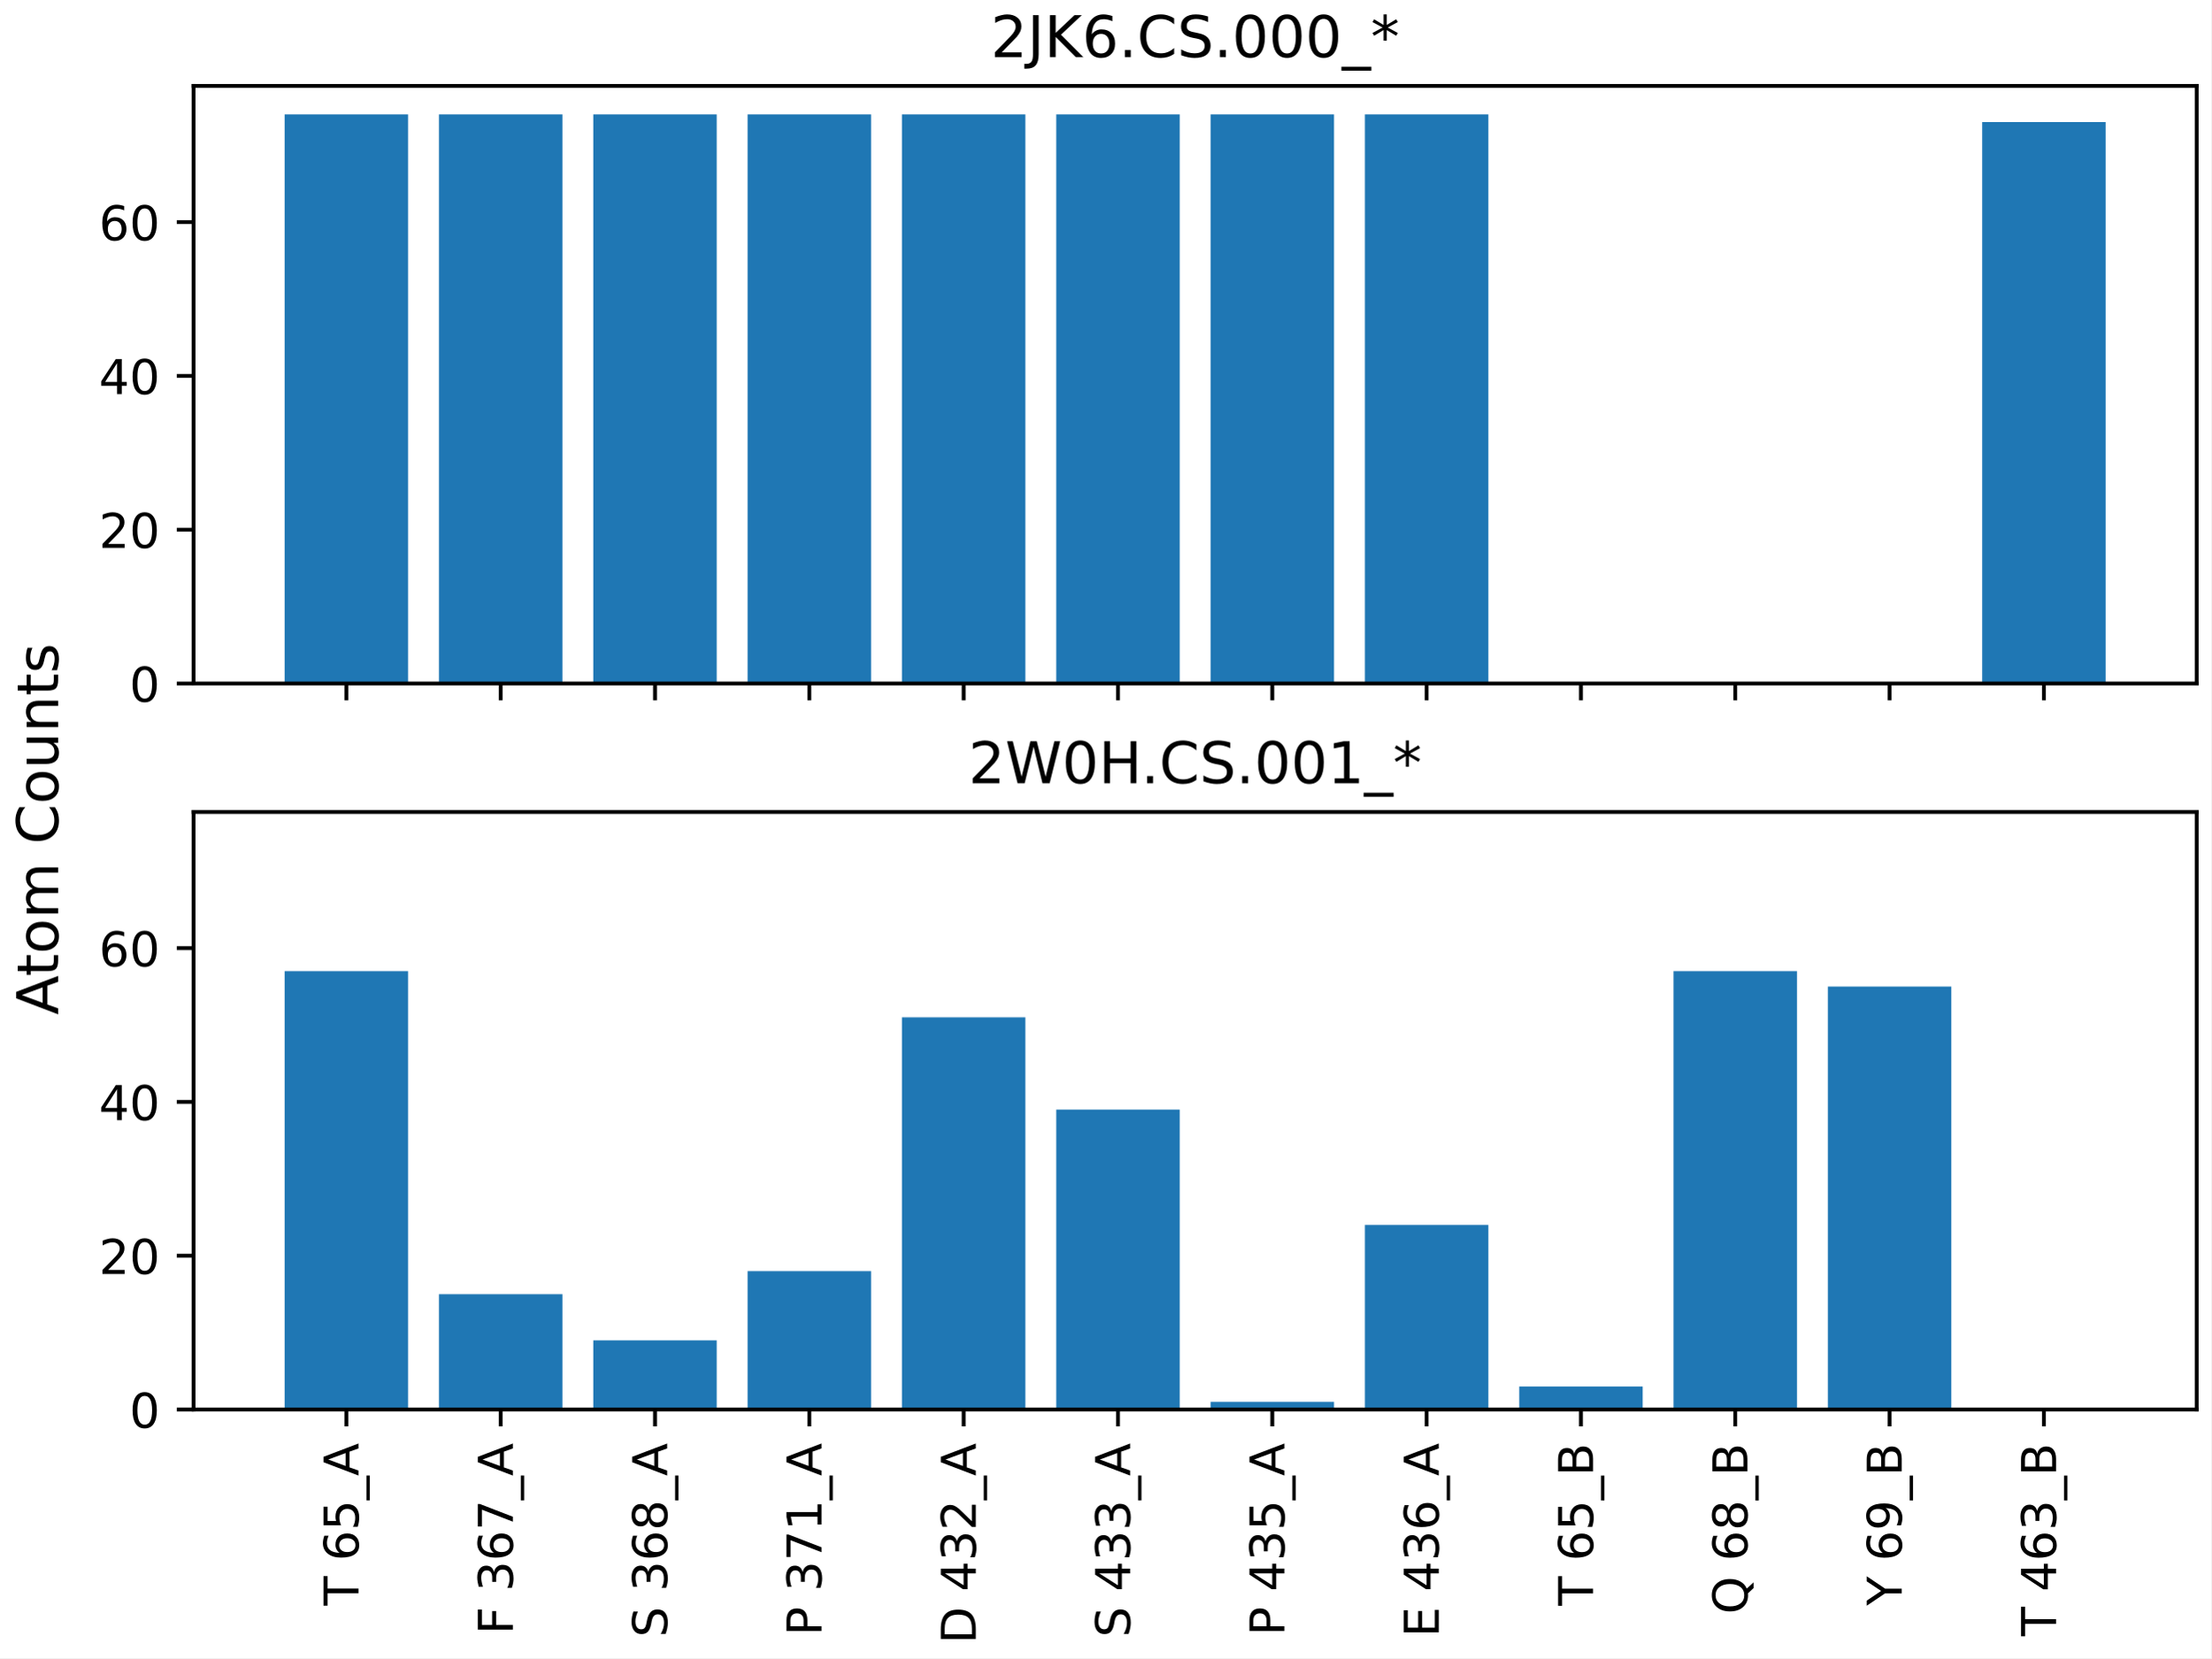
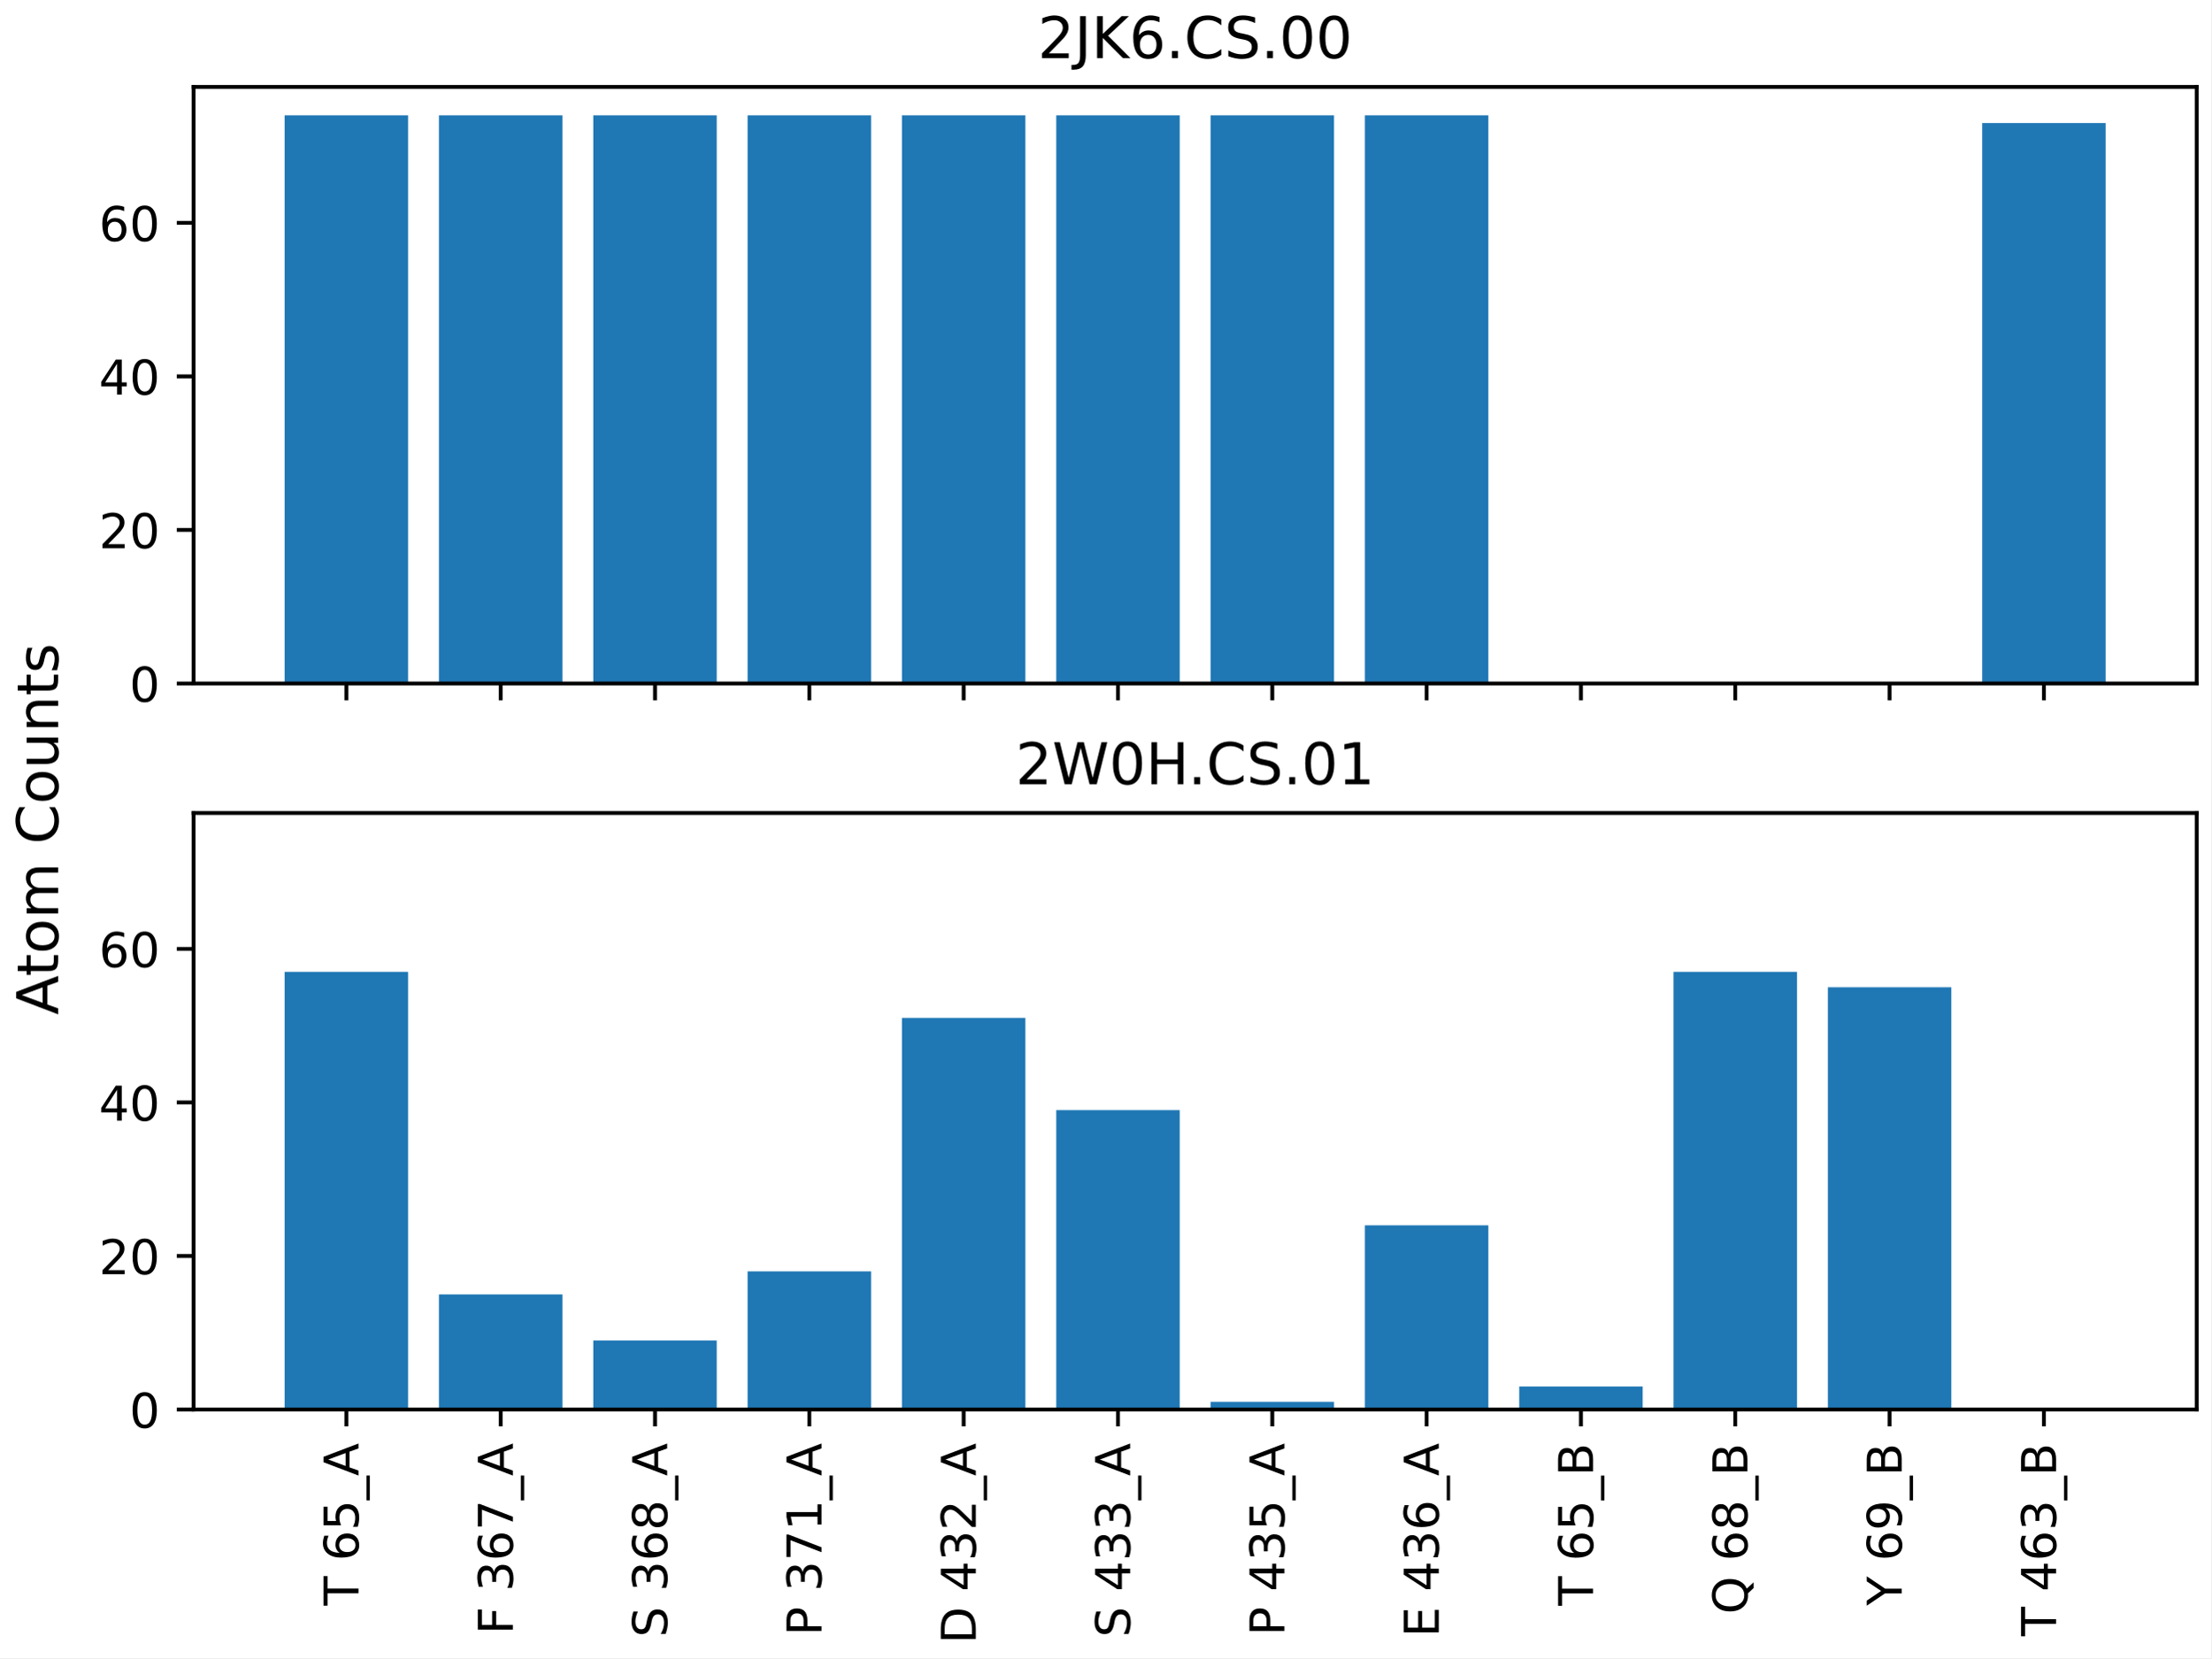
<svg xmlns="http://www.w3.org/2000/svg" xmlns:xlink="http://www.w3.org/1999/xlink" width="460.8pt" height="345.6pt" viewBox="0 0 460.8 345.6" version="1.1">
  <defs>
    <style type="text/css">*{stroke-linejoin: round; stroke-linecap: butt}</style>
  </defs>
  <g id="figure_1">
    <g id="patch_1">
      <path d="M 0 345.6  L 460.8 345.6  L 460.8 0  L 0 0  z " style="fill: #ffffff" />
    </g>
    <g id="axes_1">
      <g id="patch_2">
-         <path d="M 40.339 142.457  L 457.8 142.457  L 457.8 17.906  L 40.339 17.906  z " style="fill: #ffffff" />
+         <path d="M 40.339 142.457  L 457.8 142.457  L 457.8 18.118  L 40.339 18.118  z " style="fill: #ffffff" />
      </g>
      <g id="patch_3">
-         <path d="M 59.315 142.457  L 85.044 142.457  L 85.044 23.837  L 59.315 23.837  z " clip-path="url(#p795a9d9dd4)" style="fill: #1f77b4" />
+         <path d="M 59.315 142.457  L 85.044 142.457  L 85.044 24.039  L 59.315 24.039  z " clip-path="url(#p0e9c27151d)" style="fill: #1f77b4" />
      </g>
      <g id="patch_4">
-         <path d="M 91.477 142.457  L 117.206 142.457  L 117.206 23.837  L 91.477 23.837  z " clip-path="url(#p795a9d9dd4)" style="fill: #1f77b4" />
+         <path d="M 91.477 142.457  L 117.206 142.457  L 117.206 24.039  L 91.477 24.039  z " clip-path="url(#p0e9c27151d)" style="fill: #1f77b4" />
      </g>
      <g id="patch_5">
-         <path d="M 123.639 142.457  L 149.368 142.457  L 149.368 23.837  L 123.639 23.837  z " clip-path="url(#p795a9d9dd4)" style="fill: #1f77b4" />
+         <path d="M 123.639 142.457  L 149.368 142.457  L 149.368 24.039  L 123.639 24.039  z " clip-path="url(#p0e9c27151d)" style="fill: #1f77b4" />
      </g>
      <g id="patch_6">
-         <path d="M 155.8 142.457  L 181.53 142.457  L 181.53 23.837  L 155.8 23.837  z " clip-path="url(#p795a9d9dd4)" style="fill: #1f77b4" />
+         <path d="M 155.8 142.457  L 181.53 142.457  L 181.53 24.039  L 155.8 24.039  z " clip-path="url(#p0e9c27151d)" style="fill: #1f77b4" />
      </g>
      <g id="patch_7">
-         <path d="M 187.962 142.457  L 213.692 142.457  L 213.692 23.837  L 187.962 23.837  z " clip-path="url(#p795a9d9dd4)" style="fill: #1f77b4" />
+         <path d="M 187.962 142.457  L 213.692 142.457  L 213.692 24.039  L 187.962 24.039  z " clip-path="url(#p0e9c27151d)" style="fill: #1f77b4" />
      </g>
      <g id="patch_8">
-         <path d="M 220.124 142.457  L 245.853 142.457  L 245.853 23.837  L 220.124 23.837  z " clip-path="url(#p795a9d9dd4)" style="fill: #1f77b4" />
+         <path d="M 220.124 142.457  L 245.853 142.457  L 245.853 24.039  L 220.124 24.039  z " clip-path="url(#p0e9c27151d)" style="fill: #1f77b4" />
      </g>
      <g id="patch_9">
-         <path d="M 252.286 142.457  L 278.015 142.457  L 278.015 23.837  L 252.286 23.837  z " clip-path="url(#p795a9d9dd4)" style="fill: #1f77b4" />
+         <path d="M 252.286 142.457  L 278.015 142.457  L 278.015 24.039  L 252.286 24.039  z " clip-path="url(#p0e9c27151d)" style="fill: #1f77b4" />
      </g>
      <g id="patch_10">
-         <path d="M 284.448 142.457  L 310.177 142.457  L 310.177 23.837  L 284.448 23.837  z " clip-path="url(#p795a9d9dd4)" style="fill: #1f77b4" />
+         <path d="M 284.448 142.457  L 310.177 142.457  L 310.177 24.039  L 284.448 24.039  z " clip-path="url(#p0e9c27151d)" style="fill: #1f77b4" />
      </g>
      <g id="patch_11">
-         <path d="M 316.609 142.457  L 342.339 142.457  L 342.339 142.457  L 316.609 142.457  z " clip-path="url(#p795a9d9dd4)" style="fill: #1f77b4" />
+         <path d="M 316.609 142.457  L 342.339 142.457  L 342.339 142.457  L 316.609 142.457  z " clip-path="url(#p0e9c27151d)" style="fill: #1f77b4" />
      </g>
      <g id="patch_12">
-         <path d="M 348.771 142.457  L 374.501 142.457  L 374.501 142.457  L 348.771 142.457  z " clip-path="url(#p795a9d9dd4)" style="fill: #1f77b4" />
+         <path d="M 348.771 142.457  L 374.501 142.457  L 374.501 142.457  L 348.771 142.457  z " clip-path="url(#p0e9c27151d)" style="fill: #1f77b4" />
      </g>
      <g id="patch_13">
-         <path d="M 380.933 142.457  L 406.662 142.457  L 406.662 142.457  L 380.933 142.457  z " clip-path="url(#p795a9d9dd4)" style="fill: #1f77b4" />
+         <path d="M 380.933 142.457  L 406.662 142.457  L 406.662 142.457  L 380.933 142.457  z " clip-path="url(#p0e9c27151d)" style="fill: #1f77b4" />
      </g>
      <g id="patch_14">
-         <path d="M 413.095 142.457  L 438.824 142.457  L 438.824 25.44  L 413.095 25.44  z " clip-path="url(#p795a9d9dd4)" style="fill: #1f77b4" />
+         <path d="M 413.095 142.457  L 438.824 142.457  L 438.824 25.64  L 413.095 25.64  z " clip-path="url(#p0e9c27151d)" style="fill: #1f77b4" />
      </g>
      <g id="matplotlib.axis_1">
        <g id="xtick_1">
          <g id="line2d_1">
            <defs>
              <path id="m1af7263f51" d="M 0 0  L 0 3.5  " style="stroke: #000000; stroke-width: 0.8" />
            </defs>
            <g>
              <use xlink:href="#m1af7263f51" x="72.18" y="142.457" style="stroke: #000000; stroke-width: 0.8" />
            </g>
          </g>
        </g>
        <g id="xtick_2">
          <g id="line2d_2">
            <g>
              <use xlink:href="#m1af7263f51" x="104.341" y="142.457" style="stroke: #000000; stroke-width: 0.8" />
            </g>
          </g>
        </g>
        <g id="xtick_3">
          <g id="line2d_3">
            <g>
              <use xlink:href="#m1af7263f51" x="136.503" y="142.457" style="stroke: #000000; stroke-width: 0.8" />
            </g>
          </g>
        </g>
        <g id="xtick_4">
          <g id="line2d_4">
            <g>
              <use xlink:href="#m1af7263f51" x="168.665" y="142.457" style="stroke: #000000; stroke-width: 0.8" />
            </g>
          </g>
        </g>
        <g id="xtick_5">
          <g id="line2d_5">
            <g>
              <use xlink:href="#m1af7263f51" x="200.827" y="142.457" style="stroke: #000000; stroke-width: 0.8" />
            </g>
          </g>
        </g>
        <g id="xtick_6">
          <g id="line2d_6">
            <g>
              <use xlink:href="#m1af7263f51" x="232.989" y="142.457" style="stroke: #000000; stroke-width: 0.8" />
            </g>
          </g>
        </g>
        <g id="xtick_7">
          <g id="line2d_7">
            <g>
              <use xlink:href="#m1af7263f51" x="265.151" y="142.457" style="stroke: #000000; stroke-width: 0.8" />
            </g>
          </g>
        </g>
        <g id="xtick_8">
          <g id="line2d_8">
            <g>
              <use xlink:href="#m1af7263f51" x="297.312" y="142.457" style="stroke: #000000; stroke-width: 0.8" />
            </g>
          </g>
        </g>
        <g id="xtick_9">
          <g id="line2d_9">
            <g>
              <use xlink:href="#m1af7263f51" x="329.474" y="142.457" style="stroke: #000000; stroke-width: 0.8" />
            </g>
          </g>
        </g>
        <g id="xtick_10">
          <g id="line2d_10">
            <g>
              <use xlink:href="#m1af7263f51" x="361.636" y="142.457" style="stroke: #000000; stroke-width: 0.8" />
            </g>
          </g>
        </g>
        <g id="xtick_11">
          <g id="line2d_11">
            <g>
              <use xlink:href="#m1af7263f51" x="393.798" y="142.457" style="stroke: #000000; stroke-width: 0.8" />
            </g>
          </g>
        </g>
        <g id="xtick_12">
          <g id="line2d_12">
            <g>
              <use xlink:href="#m1af7263f51" x="425.96" y="142.457" style="stroke: #000000; stroke-width: 0.8" />
            </g>
          </g>
        </g>
      </g>
      <g id="matplotlib.axis_2">
        <g id="ytick_1">
          <g id="line2d_13">
            <defs>
              <path id="m9510029bed" d="M 0 0  L -3.5 0  " style="stroke: #000000; stroke-width: 0.8" />
            </defs>
            <g>
              <use xlink:href="#m9510029bed" x="40.339" y="142.457" style="stroke: #000000; stroke-width: 0.8" />
            </g>
          </g>
          <g id="text_1">
            <text style="font-size: 10px; font-family: 'DejaVu Sans', 'Bitstream Vera Sans', 'Computer Modern Sans Serif', 'Lucida Grande', 'Verdana', 'Geneva', 'Lucid', 'Arial', 'Helvetica', 'Avant Garde', sans-serif; text-anchor: end" x="33.339" y="146.256" transform="rotate(-0 33.33947 146.2564)">0</text>
          </g>
        </g>
        <g id="ytick_2">
          <g id="line2d_14">
            <g>
-               <use xlink:href="#m9510029bed" x="40.339" y="110.398" style="stroke: #000000; stroke-width: 0.8" />
+               <use xlink:href="#m9510029bed" x="40.339" y="110.452" style="stroke: #000000; stroke-width: 0.8" />
            </g>
          </g>
          <g id="text_2">
-             <text style="font-size: 10px; font-family: 'DejaVu Sans', 'Bitstream Vera Sans', 'Computer Modern Sans Serif', 'Lucida Grande', 'Verdana', 'Geneva', 'Lucid', 'Arial', 'Helvetica', 'Avant Garde', sans-serif; text-anchor: end" x="33.339" y="114.197" transform="rotate(-0 33.33947 114.197)">20</text>
+             <text style="font-size: 10px; font-family: 'DejaVu Sans', 'Bitstream Vera Sans', 'Computer Modern Sans Serif', 'Lucida Grande', 'Verdana', 'Geneva', 'Lucid', 'Arial', 'Helvetica', 'Avant Garde', sans-serif; text-anchor: end" x="33.339" y="114.252" transform="rotate(-0 33.33947 114.2516)">20</text>
          </g>
        </g>
        <g id="ytick_3">
          <g id="line2d_15">
            <g>
-               <use xlink:href="#m9510029bed" x="40.339" y="78.338" style="stroke: #000000; stroke-width: 0.8" />
+               <use xlink:href="#m9510029bed" x="40.339" y="78.447" style="stroke: #000000; stroke-width: 0.8" />
            </g>
          </g>
          <g id="text_3">
-             <text style="font-size: 10px; font-family: 'DejaVu Sans', 'Bitstream Vera Sans', 'Computer Modern Sans Serif', 'Lucida Grande', 'Verdana', 'Geneva', 'Lucid', 'Arial', 'Helvetica', 'Avant Garde', sans-serif; text-anchor: end" x="33.339" y="82.138" transform="rotate(-0 33.33947 82.13764)">40</text>
+             <text style="font-size: 10px; font-family: 'DejaVu Sans', 'Bitstream Vera Sans', 'Computer Modern Sans Serif', 'Lucida Grande', 'Verdana', 'Geneva', 'Lucid', 'Arial', 'Helvetica', 'Avant Garde', sans-serif; text-anchor: end" x="33.339" y="82.247" transform="rotate(-0 33.33947 82.24671)">40</text>
          </g>
        </g>
        <g id="ytick_4">
          <g id="line2d_16">
            <g>
-               <use xlink:href="#m9510029bed" x="40.339" y="46.279" style="stroke: #000000; stroke-width: 0.8" />
+               <use xlink:href="#m9510029bed" x="40.339" y="46.443" style="stroke: #000000; stroke-width: 0.8" />
            </g>
          </g>
          <g id="text_4">
-             <text style="font-size: 10px; font-family: 'DejaVu Sans', 'Bitstream Vera Sans', 'Computer Modern Sans Serif', 'Lucida Grande', 'Verdana', 'Geneva', 'Lucid', 'Arial', 'Helvetica', 'Avant Garde', sans-serif; text-anchor: end" x="33.339" y="50.078" transform="rotate(-0 33.33947 50.07826)">60</text>
+             <text style="font-size: 10px; font-family: 'DejaVu Sans', 'Bitstream Vera Sans', 'Computer Modern Sans Serif', 'Lucida Grande', 'Verdana', 'Geneva', 'Lucid', 'Arial', 'Helvetica', 'Avant Garde', sans-serif; text-anchor: end" x="33.339" y="50.242" transform="rotate(-0 33.33947 50.24187)">60</text>
          </g>
        </g>
      </g>
      <g id="patch_15">
-         <path d="M 40.339 142.457  L 40.339 17.906  " style="fill: none; stroke: #000000; stroke-width: 0.8; stroke-linejoin: miter; stroke-linecap: square" />
+         <path d="M 40.339 142.457  L 40.339 18.118  " style="fill: none; stroke: #000000; stroke-width: 0.8; stroke-linejoin: miter; stroke-linecap: square" />
      </g>
      <g id="patch_16">
-         <path d="M 457.8 142.457  L 457.8 17.906  " style="fill: none; stroke: #000000; stroke-width: 0.8; stroke-linejoin: miter; stroke-linecap: square" />
+         <path d="M 457.8 142.457  L 457.8 18.118  " style="fill: none; stroke: #000000; stroke-width: 0.8; stroke-linejoin: miter; stroke-linecap: square" />
      </g>
      <g id="patch_17">
        <path d="M 40.339 142.457  L 457.8 142.457  " style="fill: none; stroke: #000000; stroke-width: 0.8; stroke-linejoin: miter; stroke-linecap: square" />
      </g>
      <g id="patch_18">
-         <path d="M 40.339 17.906  L 457.8 17.906  " style="fill: none; stroke: #000000; stroke-width: 0.8; stroke-linejoin: miter; stroke-linecap: square" />
+         <path d="M 40.339 18.118  L 457.8 18.118  " style="fill: none; stroke: #000000; stroke-width: 0.8; stroke-linejoin: miter; stroke-linecap: square" />
      </g>
      <g id="text_5">
-         <text style="font-size: 12px; font-family: 'DejaVu Sans', 'Bitstream Vera Sans', 'Computer Modern Sans Serif', 'Lucida Grande', 'Verdana', 'Geneva', 'Lucid', 'Arial', 'Helvetica', 'Avant Garde', sans-serif; text-anchor: middle" x="249.07" y="11.906" transform="rotate(-0 249.0696 11.90649)">2JK6.CS.000_*</text>
+         <text style="font-size: 12px; font-family: 'DejaVu Sans', 'Bitstream Vera Sans', 'Computer Modern Sans Serif', 'Lucida Grande', 'Verdana', 'Geneva', 'Lucid', 'Arial', 'Helvetica', 'Avant Garde', sans-serif; text-anchor: middle" x="249.07" y="12.118" transform="rotate(-0 249.0696 12.11837)">2JK6.CS.00</text>
      </g>
    </g>
    <g id="axes_2">
      <g id="patch_19">
-         <path d="M 40.339 293.794  L 457.8 293.794  L 457.8 169.243  L 40.339 169.243  z " style="fill: #ffffff" />
+         <path d="M 40.339 293.794  L 457.8 293.794  L 457.8 169.455  L 40.339 169.455  z " style="fill: #ffffff" />
      </g>
      <g id="patch_20">
-         <path d="M 59.315 293.794  L 85.044 293.794  L 85.044 202.424  L 59.315 202.424  z " clip-path="url(#pa520a01ea9)" style="fill: #1f77b4" />
+         <path d="M 59.315 293.794  L 85.044 293.794  L 85.044 202.58  L 59.315 202.58  z " clip-path="url(#p8799357e5d)" style="fill: #1f77b4" />
      </g>
      <g id="patch_21">
-         <path d="M 91.477 293.794  L 117.206 293.794  L 117.206 269.749  L 91.477 269.749  z " clip-path="url(#pa520a01ea9)" style="fill: #1f77b4" />
+         <path d="M 91.477 293.794  L 117.206 293.794  L 117.206 269.79  L 91.477 269.79  z " clip-path="url(#p8799357e5d)" style="fill: #1f77b4" />
      </g>
      <g id="patch_22">
-         <path d="M 123.639 293.794  L 149.368 293.794  L 149.368 279.367  L 123.639 279.367  z " clip-path="url(#pa520a01ea9)" style="fill: #1f77b4" />
+         <path d="M 123.639 293.794  L 149.368 293.794  L 149.368 279.391  L 123.639 279.391  z " clip-path="url(#p8799357e5d)" style="fill: #1f77b4" />
      </g>
      <g id="patch_23">
-         <path d="M 155.8 293.794  L 181.53 293.794  L 181.53 264.94  L 155.8 264.94  z " clip-path="url(#pa520a01ea9)" style="fill: #1f77b4" />
+         <path d="M 155.8 293.794  L 181.53 293.794  L 181.53 264.989  L 155.8 264.989  z " clip-path="url(#p8799357e5d)" style="fill: #1f77b4" />
      </g>
      <g id="patch_24">
-         <path d="M 187.962 293.794  L 213.692 293.794  L 213.692 212.042  L 187.962 212.042  z " clip-path="url(#pa520a01ea9)" style="fill: #1f77b4" />
+         <path d="M 187.962 293.794  L 213.692 293.794  L 213.692 212.181  L 187.962 212.181  z " clip-path="url(#p8799357e5d)" style="fill: #1f77b4" />
      </g>
      <g id="patch_25">
-         <path d="M 220.124 293.794  L 245.853 293.794  L 245.853 231.278  L 220.124 231.278  z " clip-path="url(#pa520a01ea9)" style="fill: #1f77b4" />
+         <path d="M 220.124 293.794  L 245.853 293.794  L 245.853 231.384  L 220.124 231.384  z " clip-path="url(#p8799357e5d)" style="fill: #1f77b4" />
      </g>
      <g id="patch_26">
-         <path d="M 252.286 293.794  L 278.015 293.794  L 278.015 292.191  L 252.286 292.191  z " clip-path="url(#pa520a01ea9)" style="fill: #1f77b4" />
+         <path d="M 252.286 293.794  L 278.015 293.794  L 278.015 292.193  L 252.286 292.193  z " clip-path="url(#p8799357e5d)" style="fill: #1f77b4" />
      </g>
      <g id="patch_27">
-         <path d="M 284.448 293.794  L 310.177 293.794  L 310.177 255.322  L 284.448 255.322  z " clip-path="url(#pa520a01ea9)" style="fill: #1f77b4" />
+         <path d="M 284.448 293.794  L 310.177 293.794  L 310.177 255.388  L 284.448 255.388  z " clip-path="url(#p8799357e5d)" style="fill: #1f77b4" />
      </g>
      <g id="patch_28">
-         <path d="M 316.609 293.794  L 342.339 293.794  L 342.339 288.985  L 316.609 288.985  z " clip-path="url(#pa520a01ea9)" style="fill: #1f77b4" />
+         <path d="M 316.609 293.794  L 342.339 293.794  L 342.339 288.993  L 316.609 288.993  z " clip-path="url(#p8799357e5d)" style="fill: #1f77b4" />
      </g>
      <g id="patch_29">
-         <path d="M 348.771 293.794  L 374.501 293.794  L 374.501 202.424  L 348.771 202.424  z " clip-path="url(#pa520a01ea9)" style="fill: #1f77b4" />
+         <path d="M 348.771 293.794  L 374.501 293.794  L 374.501 202.58  L 348.771 202.58  z " clip-path="url(#p8799357e5d)" style="fill: #1f77b4" />
      </g>
      <g id="patch_30">
-         <path d="M 380.933 293.794  L 406.662 293.794  L 406.662 205.63  L 380.933 205.63  z " clip-path="url(#pa520a01ea9)" style="fill: #1f77b4" />
+         <path d="M 380.933 293.794  L 406.662 293.794  L 406.662 205.78  L 380.933 205.78  z " clip-path="url(#p8799357e5d)" style="fill: #1f77b4" />
      </g>
      <g id="patch_31">
-         <path d="M 413.095 293.794  L 438.824 293.794  L 438.824 293.794  L 413.095 293.794  z " clip-path="url(#pa520a01ea9)" style="fill: #1f77b4" />
+         <path d="M 413.095 293.794  L 438.824 293.794  L 438.824 293.794  L 413.095 293.794  z " clip-path="url(#p8799357e5d)" style="fill: #1f77b4" />
      </g>
      <g id="matplotlib.axis_3">
        <g id="xtick_13">
          <g id="line2d_17">
            <g>
              <use xlink:href="#m1af7263f51" x="72.18" y="293.794" style="stroke: #000000; stroke-width: 0.8" />
            </g>
          </g>
          <g id="text_6">
            <text style="font-size: 10px; font-family: 'DejaVu Sans', 'Bitstream Vera Sans', 'Computer Modern Sans Serif', 'Lucida Grande', 'Verdana', 'Geneva', 'Lucid', 'Arial', 'Helvetica', 'Avant Garde', sans-serif" transform="translate(74.71169 334.6451) rotate(-90)">T 65_A</text>
          </g>
        </g>
        <g id="xtick_14">
          <g id="line2d_18">
            <g>
              <use xlink:href="#m1af7263f51" x="104.341" y="293.794" style="stroke: #000000; stroke-width: 0.8" />
            </g>
          </g>
          <g id="text_7">
            <text style="font-size: 10px; font-family: 'DejaVu Sans', 'Bitstream Vera Sans', 'Computer Modern Sans Serif', 'Lucida Grande', 'Verdana', 'Geneva', 'Lucid', 'Arial', 'Helvetica', 'Avant Garde', sans-serif" transform="translate(106.8735 340.6513) rotate(-90)">F 367_A</text>
          </g>
        </g>
        <g id="xtick_15">
          <g id="line2d_19">
            <g>
              <use xlink:href="#m1af7263f51" x="136.503" y="293.794" style="stroke: #000000; stroke-width: 0.8" />
            </g>
          </g>
          <g id="text_8">
            <text style="font-size: 10px; font-family: 'DejaVu Sans', 'Bitstream Vera Sans', 'Computer Modern Sans Serif', 'Lucida Grande', 'Verdana', 'Geneva', 'Lucid', 'Arial', 'Helvetica', 'Avant Garde', sans-serif" transform="translate(139.0353 341.2482) rotate(-90)">S 368_A</text>
          </g>
        </g>
        <g id="xtick_16">
          <g id="line2d_20">
            <g>
              <use xlink:href="#m1af7263f51" x="168.665" y="293.794" style="stroke: #000000; stroke-width: 0.8" />
            </g>
          </g>
          <g id="text_9">
            <text style="font-size: 10px; font-family: 'DejaVu Sans', 'Bitstream Vera Sans', 'Computer Modern Sans Serif', 'Lucida Grande', 'Verdana', 'Geneva', 'Lucid', 'Arial', 'Helvetica', 'Avant Garde', sans-serif" transform="translate(171.1971 340.9294) rotate(-90)">P 371_A</text>
          </g>
        </g>
        <g id="xtick_17">
          <g id="line2d_21">
            <g>
              <use xlink:href="#m1af7263f51" x="200.827" y="293.794" style="stroke: #000000; stroke-width: 0.8" />
            </g>
          </g>
          <g id="text_10">
            <text style="font-size: 10px; font-family: 'DejaVu Sans', 'Bitstream Vera Sans', 'Computer Modern Sans Serif', 'Lucida Grande', 'Verdana', 'Geneva', 'Lucid', 'Arial', 'Helvetica', 'Avant Garde', sans-serif" transform="translate(203.3589 342.5998) rotate(-90)">D 432_A</text>
          </g>
        </g>
        <g id="xtick_18">
          <g id="line2d_22">
            <g>
              <use xlink:href="#m1af7263f51" x="232.989" y="293.794" style="stroke: #000000; stroke-width: 0.8" />
            </g>
          </g>
          <g id="text_11">
            <text style="font-size: 10px; font-family: 'DejaVu Sans', 'Bitstream Vera Sans', 'Computer Modern Sans Serif', 'Lucida Grande', 'Verdana', 'Geneva', 'Lucid', 'Arial', 'Helvetica', 'Avant Garde', sans-serif" transform="translate(235.5207 341.2482) rotate(-90)">S 433_A</text>
          </g>
        </g>
        <g id="xtick_19">
          <g id="line2d_23">
            <g>
              <use xlink:href="#m1af7263f51" x="265.151" y="293.794" style="stroke: #000000; stroke-width: 0.8" />
            </g>
          </g>
          <g id="text_12">
            <text style="font-size: 10px; font-family: 'DejaVu Sans', 'Bitstream Vera Sans', 'Computer Modern Sans Serif', 'Lucida Grande', 'Verdana', 'Geneva', 'Lucid', 'Arial', 'Helvetica', 'Avant Garde', sans-serif" transform="translate(267.6826 340.9294) rotate(-90)">P 435_A</text>
          </g>
        </g>
        <g id="xtick_20">
          <g id="line2d_24">
            <g>
              <use xlink:href="#m1af7263f51" x="297.312" y="293.794" style="stroke: #000000; stroke-width: 0.8" />
            </g>
          </g>
          <g id="text_13">
            <text style="font-size: 10px; font-family: 'DejaVu Sans', 'Bitstream Vera Sans', 'Computer Modern Sans Serif', 'Lucida Grande', 'Verdana', 'Geneva', 'Lucid', 'Arial', 'Helvetica', 'Avant Garde', sans-serif" transform="translate(299.8444 341.2185) rotate(-90)">E 436_A</text>
          </g>
        </g>
        <g id="xtick_21">
          <g id="line2d_25">
            <g>
              <use xlink:href="#m1af7263f51" x="329.474" y="293.794" style="stroke: #000000; stroke-width: 0.8" />
            </g>
          </g>
          <g id="text_14">
            <text style="font-size: 10px; font-family: 'DejaVu Sans', 'Bitstream Vera Sans', 'Computer Modern Sans Serif', 'Lucida Grande', 'Verdana', 'Geneva', 'Lucid', 'Arial', 'Helvetica', 'Avant Garde', sans-serif" transform="translate(332.0062 334.6654) rotate(-90)">T 65_B</text>
          </g>
        </g>
        <g id="xtick_22">
          <g id="line2d_26">
            <g>
              <use xlink:href="#m1af7263f51" x="361.636" y="293.794" style="stroke: #000000; stroke-width: 0.8" />
            </g>
          </g>
          <g id="text_15">
            <text style="font-size: 10px; font-family: 'DejaVu Sans', 'Bitstream Vera Sans', 'Computer Modern Sans Serif', 'Lucida Grande', 'Verdana', 'Geneva', 'Lucid', 'Arial', 'Helvetica', 'Avant Garde', sans-serif" transform="translate(364.168 336.4294) rotate(-90)">Q 68_B</text>
          </g>
        </g>
        <g id="xtick_23">
          <g id="line2d_27">
            <g>
              <use xlink:href="#m1af7263f51" x="393.798" y="293.794" style="stroke: #000000; stroke-width: 0.8" />
            </g>
          </g>
          <g id="text_16">
            <text style="font-size: 10px; font-family: 'DejaVu Sans', 'Bitstream Vera Sans', 'Computer Modern Sans Serif', 'Lucida Grande', 'Verdana', 'Geneva', 'Lucid', 'Arial', 'Helvetica', 'Avant Garde', sans-serif" transform="translate(396.3298 334.6654) rotate(-90)">Y 69_B</text>
          </g>
        </g>
        <g id="xtick_24">
          <g id="line2d_28">
            <g>
              <use xlink:href="#m1af7263f51" x="425.96" y="293.794" style="stroke: #000000; stroke-width: 0.8" />
            </g>
          </g>
          <g id="text_17">
            <text style="font-size: 10px; font-family: 'DejaVu Sans', 'Bitstream Vera Sans', 'Computer Modern Sans Serif', 'Lucida Grande', 'Verdana', 'Geneva', 'Lucid', 'Arial', 'Helvetica', 'Avant Garde', sans-serif" transform="translate(428.4916 341.0279) rotate(-90)">T 463_B</text>
          </g>
        </g>
      </g>
      <g id="matplotlib.axis_4">
        <g id="ytick_5">
          <g id="line2d_29">
            <g>
              <use xlink:href="#m9510029bed" x="40.339" y="293.794" style="stroke: #000000; stroke-width: 0.8" />
            </g>
          </g>
          <g id="text_18">
            <text style="font-size: 10px; font-family: 'DejaVu Sans', 'Bitstream Vera Sans', 'Computer Modern Sans Serif', 'Lucida Grande', 'Verdana', 'Geneva', 'Lucid', 'Arial', 'Helvetica', 'Avant Garde', sans-serif; text-anchor: end" x="33.339" y="297.593" transform="rotate(-0 33.33947 297.5927)">0</text>
          </g>
        </g>
        <g id="ytick_6">
          <g id="line2d_30">
            <g>
-               <use xlink:href="#m9510029bed" x="40.339" y="261.734" style="stroke: #000000; stroke-width: 0.8" />
+               <use xlink:href="#m9510029bed" x="40.339" y="261.789" style="stroke: #000000; stroke-width: 0.8" />
            </g>
          </g>
          <g id="text_19">
-             <text style="font-size: 10px; font-family: 'DejaVu Sans', 'Bitstream Vera Sans', 'Computer Modern Sans Serif', 'Lucida Grande', 'Verdana', 'Geneva', 'Lucid', 'Arial', 'Helvetica', 'Avant Garde', sans-serif; text-anchor: end" x="33.339" y="265.533" transform="rotate(-0 33.33947 265.5333)">20</text>
+             <text style="font-size: 10px; font-family: 'DejaVu Sans', 'Bitstream Vera Sans', 'Computer Modern Sans Serif', 'Lucida Grande', 'Verdana', 'Geneva', 'Lucid', 'Arial', 'Helvetica', 'Avant Garde', sans-serif; text-anchor: end" x="33.339" y="265.588" transform="rotate(-0 33.33947 265.5879)">20</text>
          </g>
        </g>
        <g id="ytick_7">
          <g id="line2d_31">
            <g>
-               <use xlink:href="#m9510029bed" x="40.339" y="229.675" style="stroke: #000000; stroke-width: 0.8" />
+               <use xlink:href="#m9510029bed" x="40.339" y="229.784" style="stroke: #000000; stroke-width: 0.8" />
            </g>
          </g>
          <g id="text_20">
-             <text style="font-size: 10px; font-family: 'DejaVu Sans', 'Bitstream Vera Sans', 'Computer Modern Sans Serif', 'Lucida Grande', 'Verdana', 'Geneva', 'Lucid', 'Arial', 'Helvetica', 'Avant Garde', sans-serif; text-anchor: end" x="33.339" y="233.474" transform="rotate(-0 33.33947 233.474)">40</text>
+             <text style="font-size: 10px; font-family: 'DejaVu Sans', 'Bitstream Vera Sans', 'Computer Modern Sans Serif', 'Lucida Grande', 'Verdana', 'Geneva', 'Lucid', 'Arial', 'Helvetica', 'Avant Garde', sans-serif; text-anchor: end" x="33.339" y="233.583" transform="rotate(-0 33.33947 233.583)">40</text>
          </g>
        </g>
        <g id="ytick_8">
          <g id="line2d_32">
            <g>
-               <use xlink:href="#m9510029bed" x="40.339" y="197.615" style="stroke: #000000; stroke-width: 0.8" />
+               <use xlink:href="#m9510029bed" x="40.339" y="197.779" style="stroke: #000000; stroke-width: 0.8" />
            </g>
          </g>
          <g id="text_21">
-             <text style="font-size: 10px; font-family: 'DejaVu Sans', 'Bitstream Vera Sans', 'Computer Modern Sans Serif', 'Lucida Grande', 'Verdana', 'Geneva', 'Lucid', 'Arial', 'Helvetica', 'Avant Garde', sans-serif; text-anchor: end" x="33.339" y="201.415" transform="rotate(-0 33.33947 201.4146)">60</text>
+             <text style="font-size: 10px; font-family: 'DejaVu Sans', 'Bitstream Vera Sans', 'Computer Modern Sans Serif', 'Lucida Grande', 'Verdana', 'Geneva', 'Lucid', 'Arial', 'Helvetica', 'Avant Garde', sans-serif; text-anchor: end" x="33.339" y="201.578" transform="rotate(-0 33.33947 201.5782)">60</text>
          </g>
        </g>
      </g>
      <g id="patch_32">
-         <path d="M 40.339 293.794  L 40.339 169.243  " style="fill: none; stroke: #000000; stroke-width: 0.8; stroke-linejoin: miter; stroke-linecap: square" />
+         <path d="M 40.339 293.794  L 40.339 169.455  " style="fill: none; stroke: #000000; stroke-width: 0.8; stroke-linejoin: miter; stroke-linecap: square" />
      </g>
      <g id="patch_33">
-         <path d="M 457.8 293.794  L 457.8 169.243  " style="fill: none; stroke: #000000; stroke-width: 0.8; stroke-linejoin: miter; stroke-linecap: square" />
+         <path d="M 457.8 293.794  L 457.8 169.455  " style="fill: none; stroke: #000000; stroke-width: 0.8; stroke-linejoin: miter; stroke-linecap: square" />
      </g>
      <g id="patch_34">
        <path d="M 40.339 293.794  L 457.8 293.794  " style="fill: none; stroke: #000000; stroke-width: 0.8; stroke-linejoin: miter; stroke-linecap: square" />
      </g>
      <g id="patch_35">
-         <path d="M 40.339 169.243  L 457.8 169.243  " style="fill: none; stroke: #000000; stroke-width: 0.8; stroke-linejoin: miter; stroke-linecap: square" />
+         <path d="M 40.339 169.455  L 457.8 169.455  " style="fill: none; stroke: #000000; stroke-width: 0.8; stroke-linejoin: miter; stroke-linecap: square" />
      </g>
      <g id="text_22">
-         <text style="font-size: 12px; font-family: 'DejaVu Sans', 'Bitstream Vera Sans', 'Computer Modern Sans Serif', 'Lucida Grande', 'Verdana', 'Geneva', 'Lucid', 'Arial', 'Helvetica', 'Avant Garde', sans-serif; text-anchor: middle" x="249.07" y="163.243" transform="rotate(-0 249.0696 163.2428)">2W0H.CS.001_*</text>
+         <text style="font-size: 12px; font-family: 'DejaVu Sans', 'Bitstream Vera Sans', 'Computer Modern Sans Serif', 'Lucida Grande', 'Verdana', 'Geneva', 'Lucid', 'Arial', 'Helvetica', 'Avant Garde', sans-serif; text-anchor: middle" x="249.07" y="163.455" transform="rotate(-0 249.0696 163.4547)">2W0H.CS.01</text>
      </g>
    </g>
    <g id="text_23">
      <text style="font-size: 12px; font-family: 'DejaVu Sans', 'Bitstream Vera Sans', 'Computer Modern Sans Serif', 'Lucida Grande', 'Verdana', 'Geneva', 'Lucid', 'Arial', 'Helvetica', 'Avant Garde', sans-serif" transform="translate(12.11837 211.5178) rotate(-90)">Atom Counts</text>
    </g>
  </g>
  <defs>
-     <clipPath id="p795a9d9dd4">
-       <rect x="40.339" y="17.906" width="417.46" height="124.551" />
+     <clipPath id="p0e9c27151d">
+       <rect x="40.339" y="18.118" width="417.46" height="124.339" />
    </clipPath>
-     <clipPath id="pa520a01ea9">
-       <rect x="40.339" y="169.243" width="417.46" height="124.551" />
+     <clipPath id="p8799357e5d">
+       <rect x="40.339" y="169.455" width="417.46" height="124.339" />
    </clipPath>
  </defs>
</svg>
